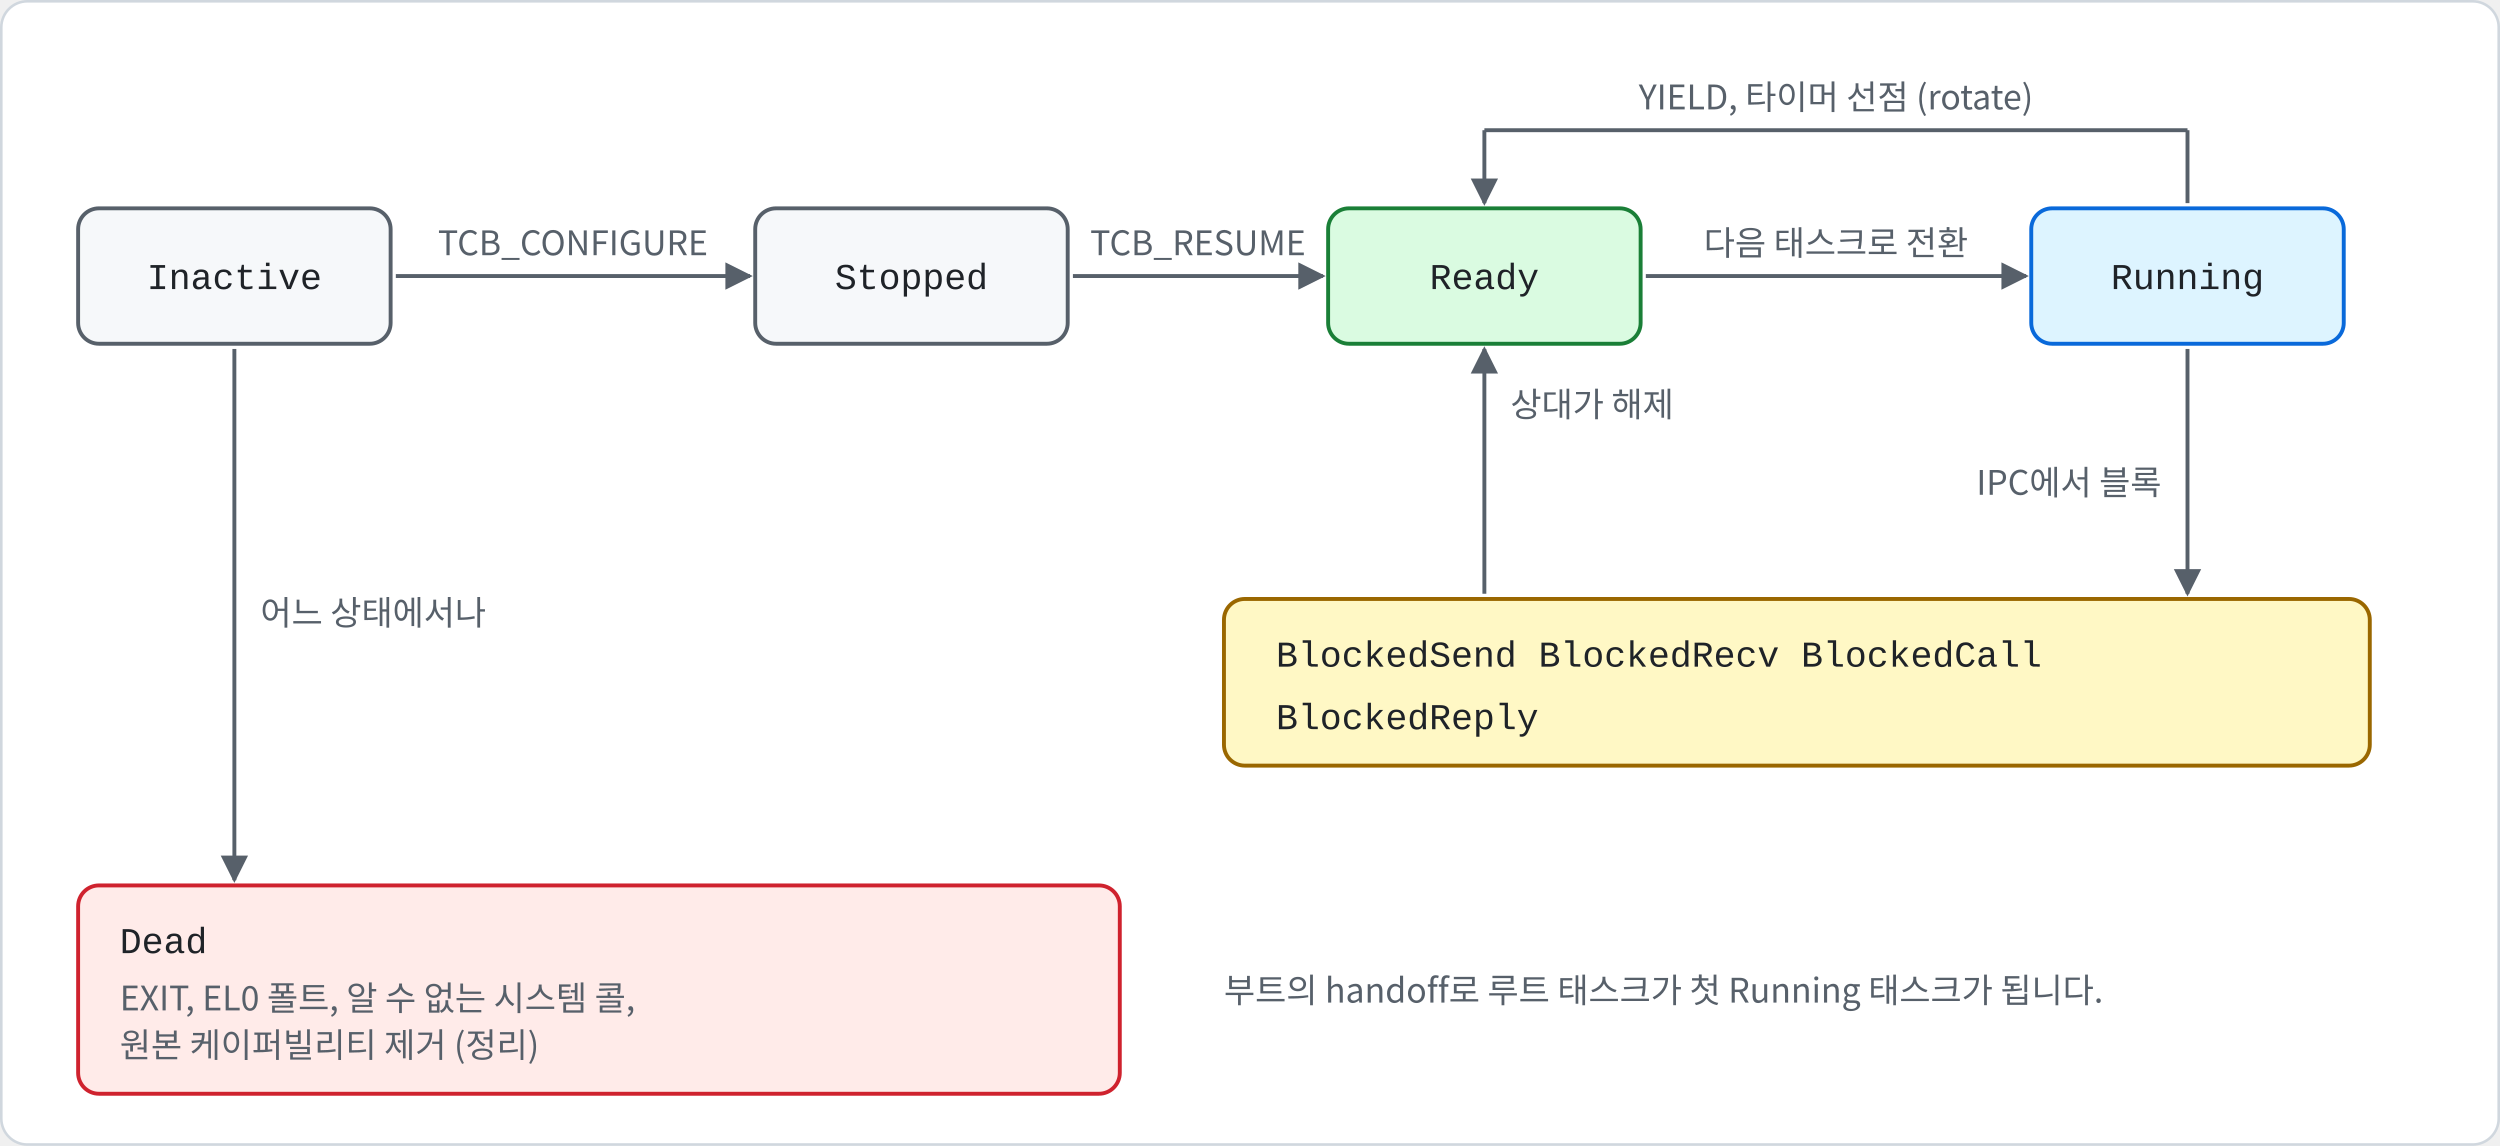
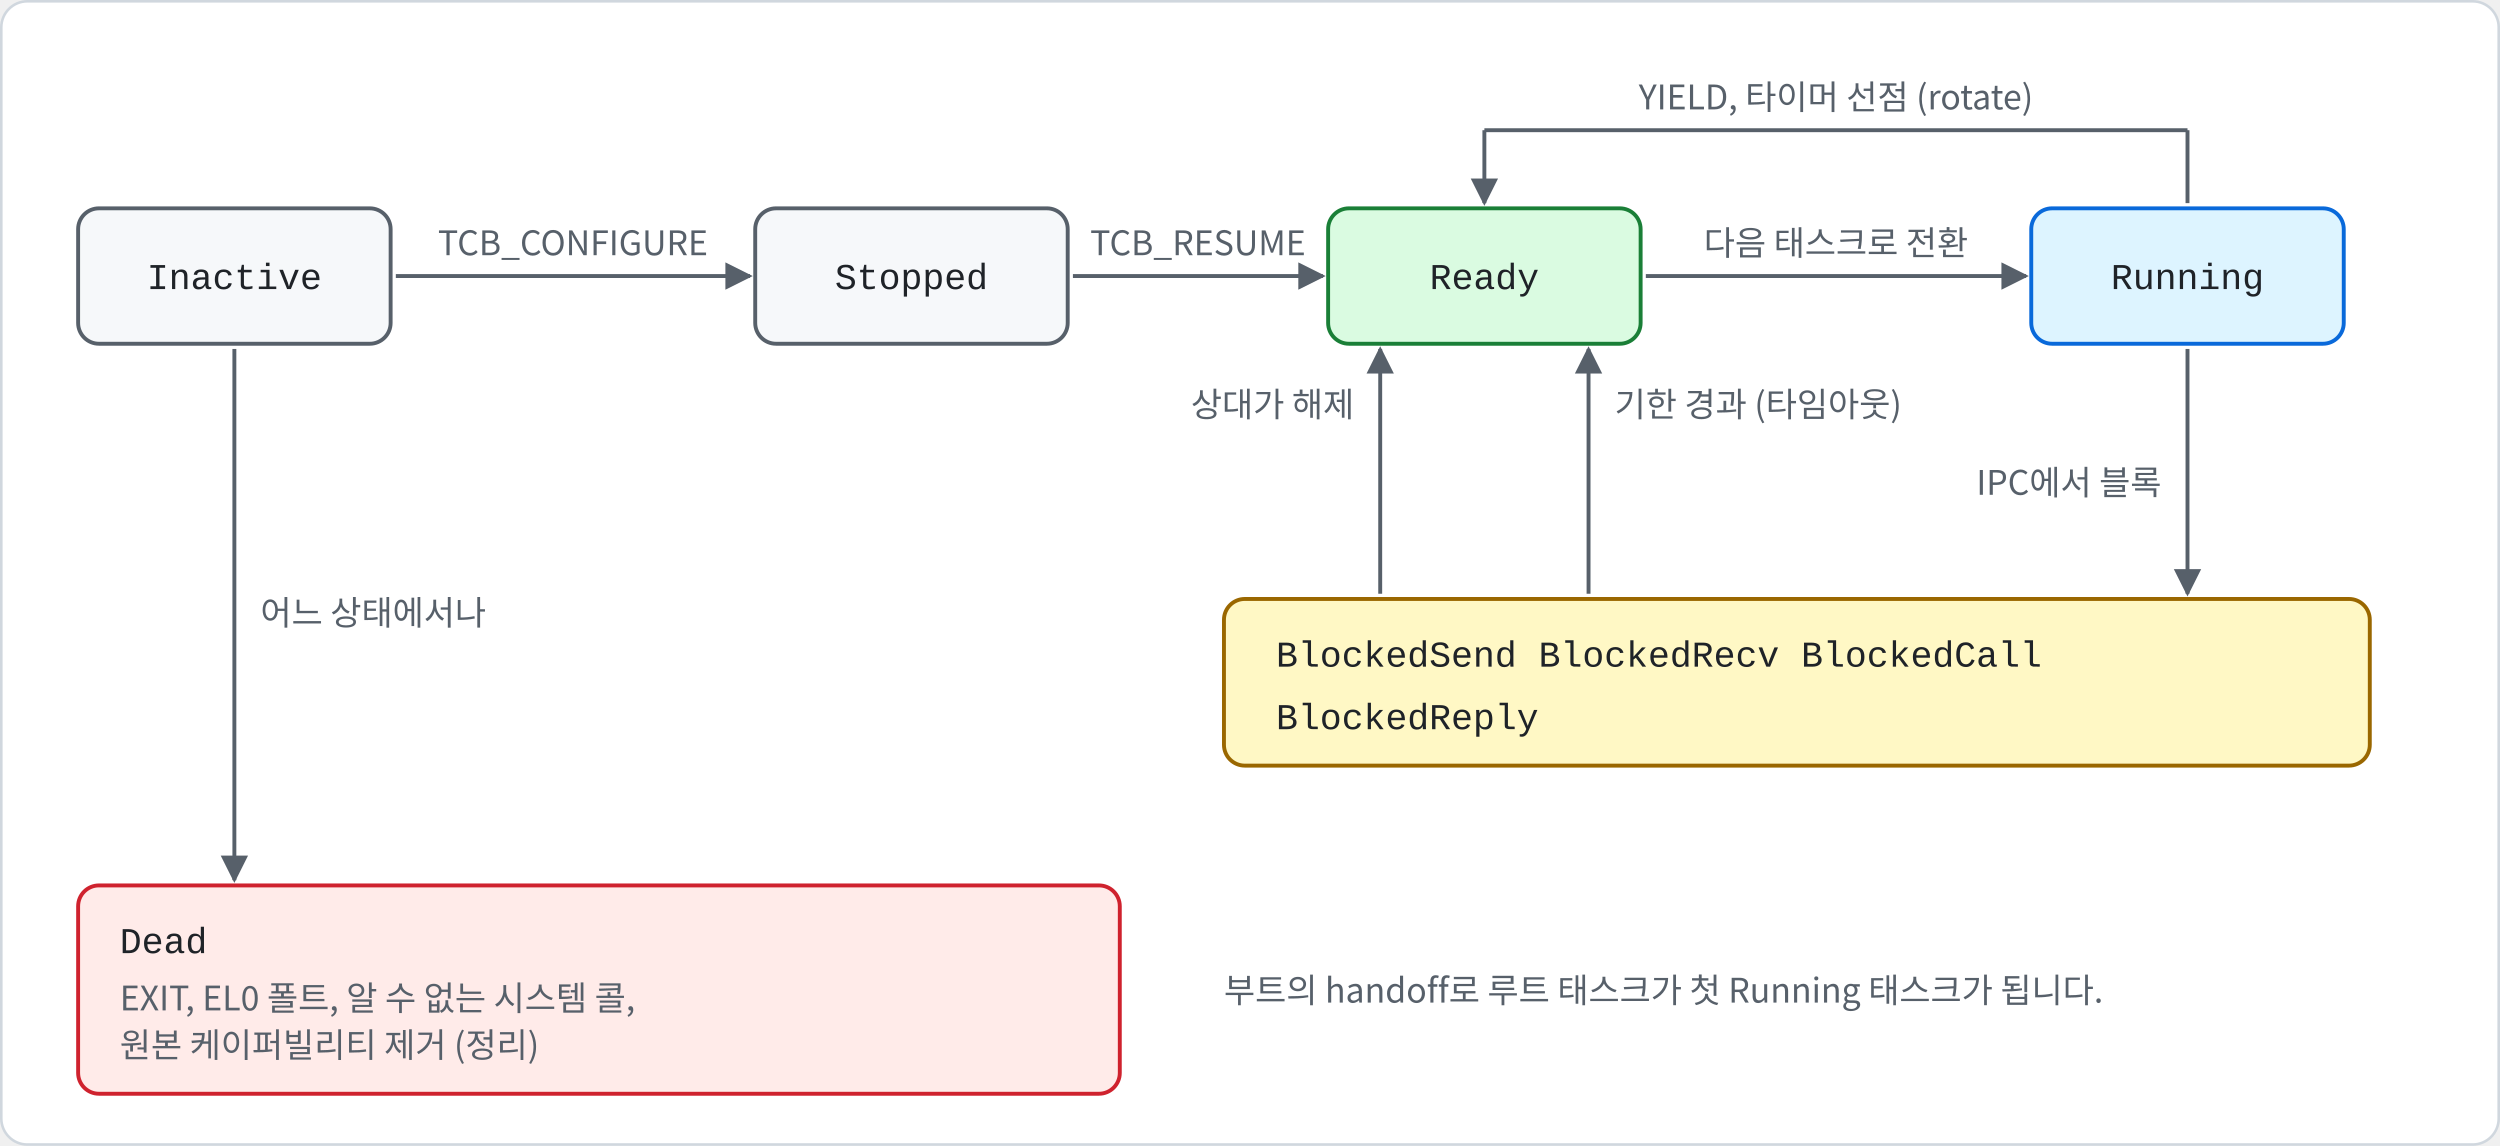
<svg xmlns="http://www.w3.org/2000/svg" viewBox="0 0 960 440" width="960" height="440" role="img" aria-labelledby="title desc">
  <style>
    .bg { fill: #ffffff; stroke: #d0d7de; stroke-width: 1; }
    .box { fill: #f6f8fa; stroke: #57606a; stroke-width: 1.5; }
    .kernel { fill: #ddf4ff; stroke: #0969da; stroke-width: 1.5; }
    .user { fill: #dafbe1; stroke: #1a7f37; stroke-width: 1.5; }
    .ext { fill: #fff8c5; stroke: #9a6700; stroke-width: 1.5; }
    .warn { fill: #ffebe9; stroke: #cf222e; stroke-width: 1.5; }
    .t { font-family: -apple-system, BlinkMacSystemFont, 'Segoe UI', 'Apple SD Gothic Neo', 'Malgun Gothic', 'Noto Sans KR', 'Noto Sans CJK KR', sans-serif; font-size: 15px; fill: #1f2328; }
    .h { font-weight: 600; font-size: 16px; }
    .s { font-size: 13px; fill: #57606a; }
    .m { font-family: ui-monospace, SFMono-Regular, Menlo, Consolas, 'Liberation Mono', monospace; font-size: 14px; fill: #1f2328; }
    .line { stroke: #57606a; stroke-width: 1.5; fill: none; }
    .off { stroke: #8c959f; stroke-width: 1.5; stroke-dasharray: 5 5; fill: none; }
  </style>
  <defs>
    <marker id="arrow" viewBox="0 0 10 10" refX="9" refY="5" markerWidth="7" markerHeight="7" orient="auto-start-reverse">
      <path d="M 0 0 L 10 5 L 0 10 z" fill="#57606a" />
    </marker>
  </defs>
  <rect class="bg" x="0.5" y="0.5" width="959" height="439" rx="10" />
  <rect class="box" x="30" y="80" width="120" height="52" rx="8" />
  <text class="m" x="90" y="111" text-anchor="middle">Inactive</text>
  <rect class="box" x="290" y="80" width="120" height="52" rx="8" />
  <text class="m" x="350" y="111" text-anchor="middle">Stopped</text>
  <rect class="user" x="510" y="80" width="120" height="52" rx="8" />
  <text class="m" x="570" y="111" text-anchor="middle">Ready</text>
  <rect class="kernel" x="780" y="80" width="120" height="52" rx="8" />
  <text class="m" x="840" y="111" text-anchor="middle">Running</text>
  <line class="line" x1="152" y1="106" x2="288" y2="106" marker-end="url(#arrow)" />
  <text class="t s" x="220" y="98" text-anchor="middle">TCB_CONFIGURE</text>
  <line class="line" x1="412" y1="106" x2="508" y2="106" marker-end="url(#arrow)" />
  <text class="t s" x="460" y="98" text-anchor="middle">TCB_RESUME</text>
  <line class="line" x1="632" y1="106" x2="778" y2="106" marker-end="url(#arrow)" />
  <text class="t s" x="705" y="98" text-anchor="middle">다음 태스크로 전환</text>
  <line class="line" x1="840" y1="78" x2="840" y2="50" />
  <line class="line" x1="840" y1="50" x2="570" y2="50" />
  <line class="line" x1="570" y1="50" x2="570" y2="78" marker-end="url(#arrow)" />
  <text class="t s" x="705" y="42" text-anchor="middle">YIELD, 타이머 선점 (rotate)</text>
  <rect class="ext" x="470" y="230" width="440" height="64" rx="8" />
  <text class="m" x="490" y="256">BlockedSend  BlockedRecv  BlockedCall</text>
  <text class="m" x="490" y="280">BlockedReply</text>
  <line class="line" x1="840" y1="134" x2="840" y2="228" marker-end="url(#arrow)" />
  <text class="t s" x="830" y="190" text-anchor="end">IPC에서 블록</text>
-   <line class="line" x1="570" y1="228" x2="570" y2="134" marker-end="url(#arrow)" />
-   <text class="t s" x="580" y="160">상대가 해제</text>
+   <line class="line" x1="530" y1="228" x2="530" y2="134" marker-end="url(#arrow)" />
+   <text class="t s" x="520" y="160" text-anchor="end">상대가 해제</text>
+   <line class="line" x1="610" y1="228" x2="610" y2="134" marker-end="url(#arrow)" />
+   <text class="t s" x="620" y="160">기한 경과 (타임아웃)</text>
  <rect class="warn" x="30" y="340" width="400" height="80" rx="8" />
  <text class="m" x="46" y="366">Dead</text>
  <text class="t s" x="46" y="388">EXIT, EL0 폴트, 알 수 없는 시스템 콜,</text>
  <text class="t s" x="46" y="406">원본 케이퍼빌리티 제거 (정리)</text>
  <line class="line" x1="90" y1="134" x2="90" y2="338" marker-end="url(#arrow)" />
  <text class="t s" x="100" y="240">어느 상태에서나</text>
  <text class="t s" x="470" y="385">부트의 handoff로 루트 태스크가 첫 Running 태스크가 됩니다.</text>
</svg>
